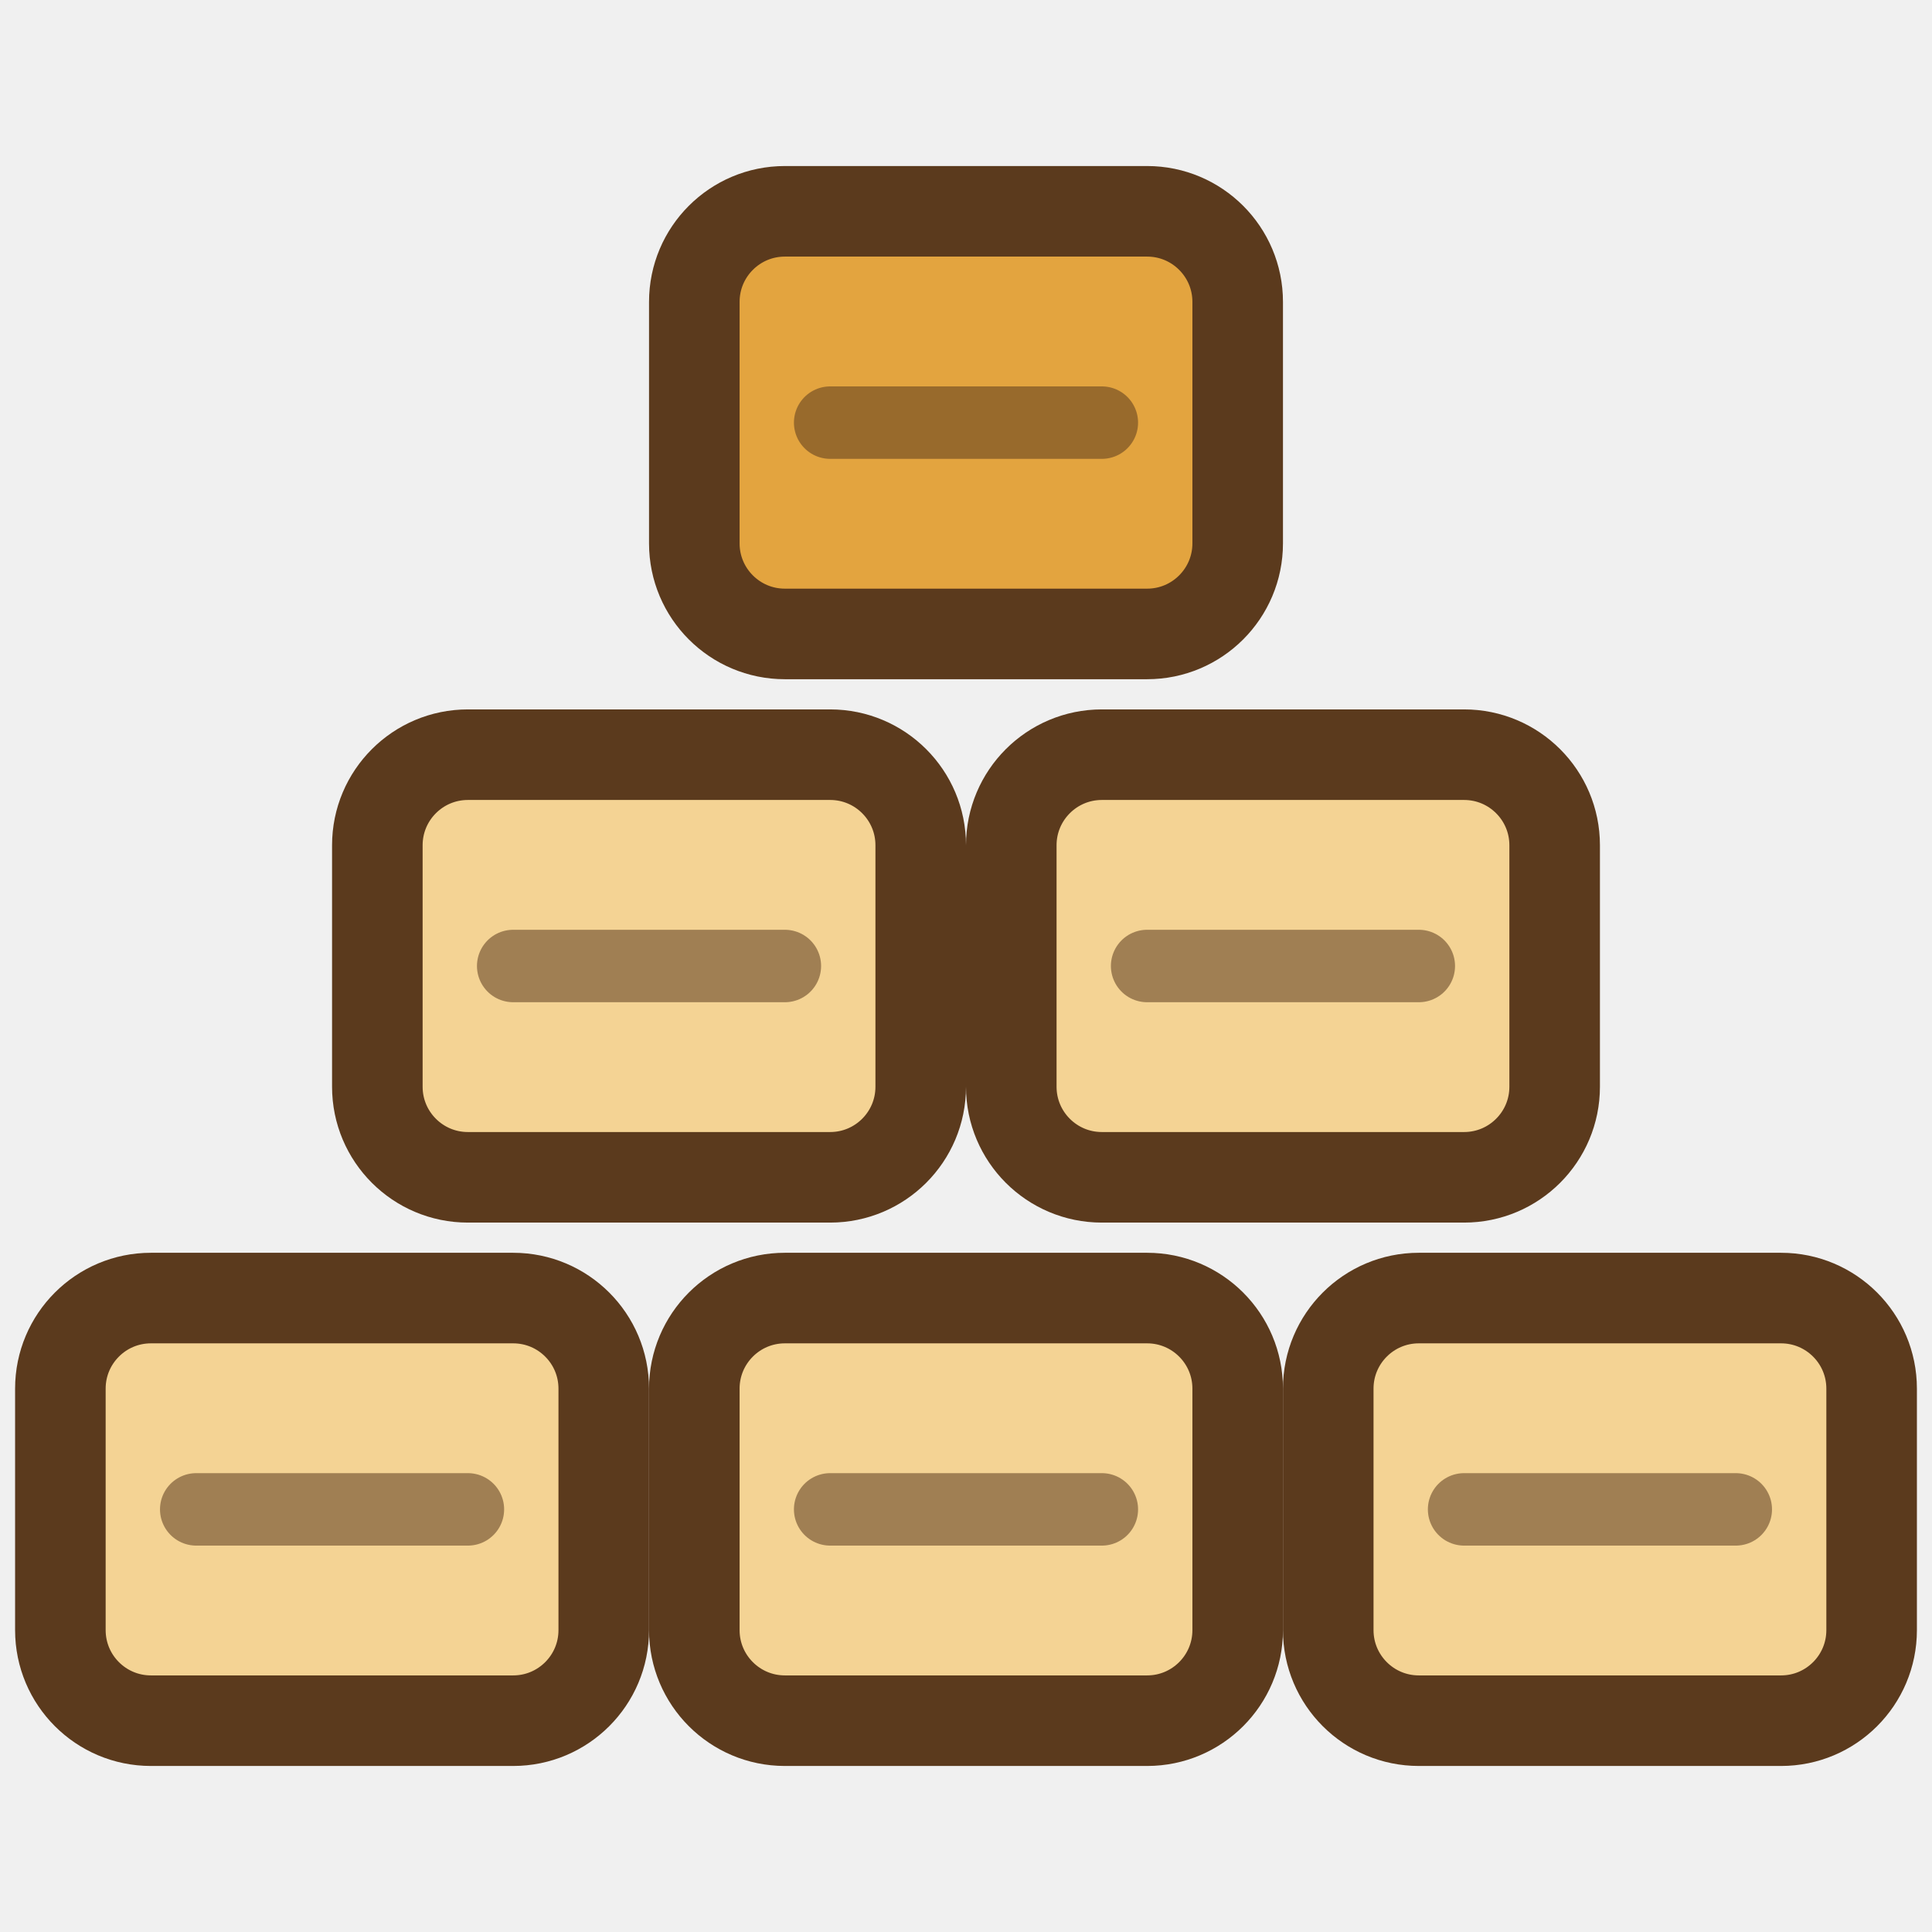
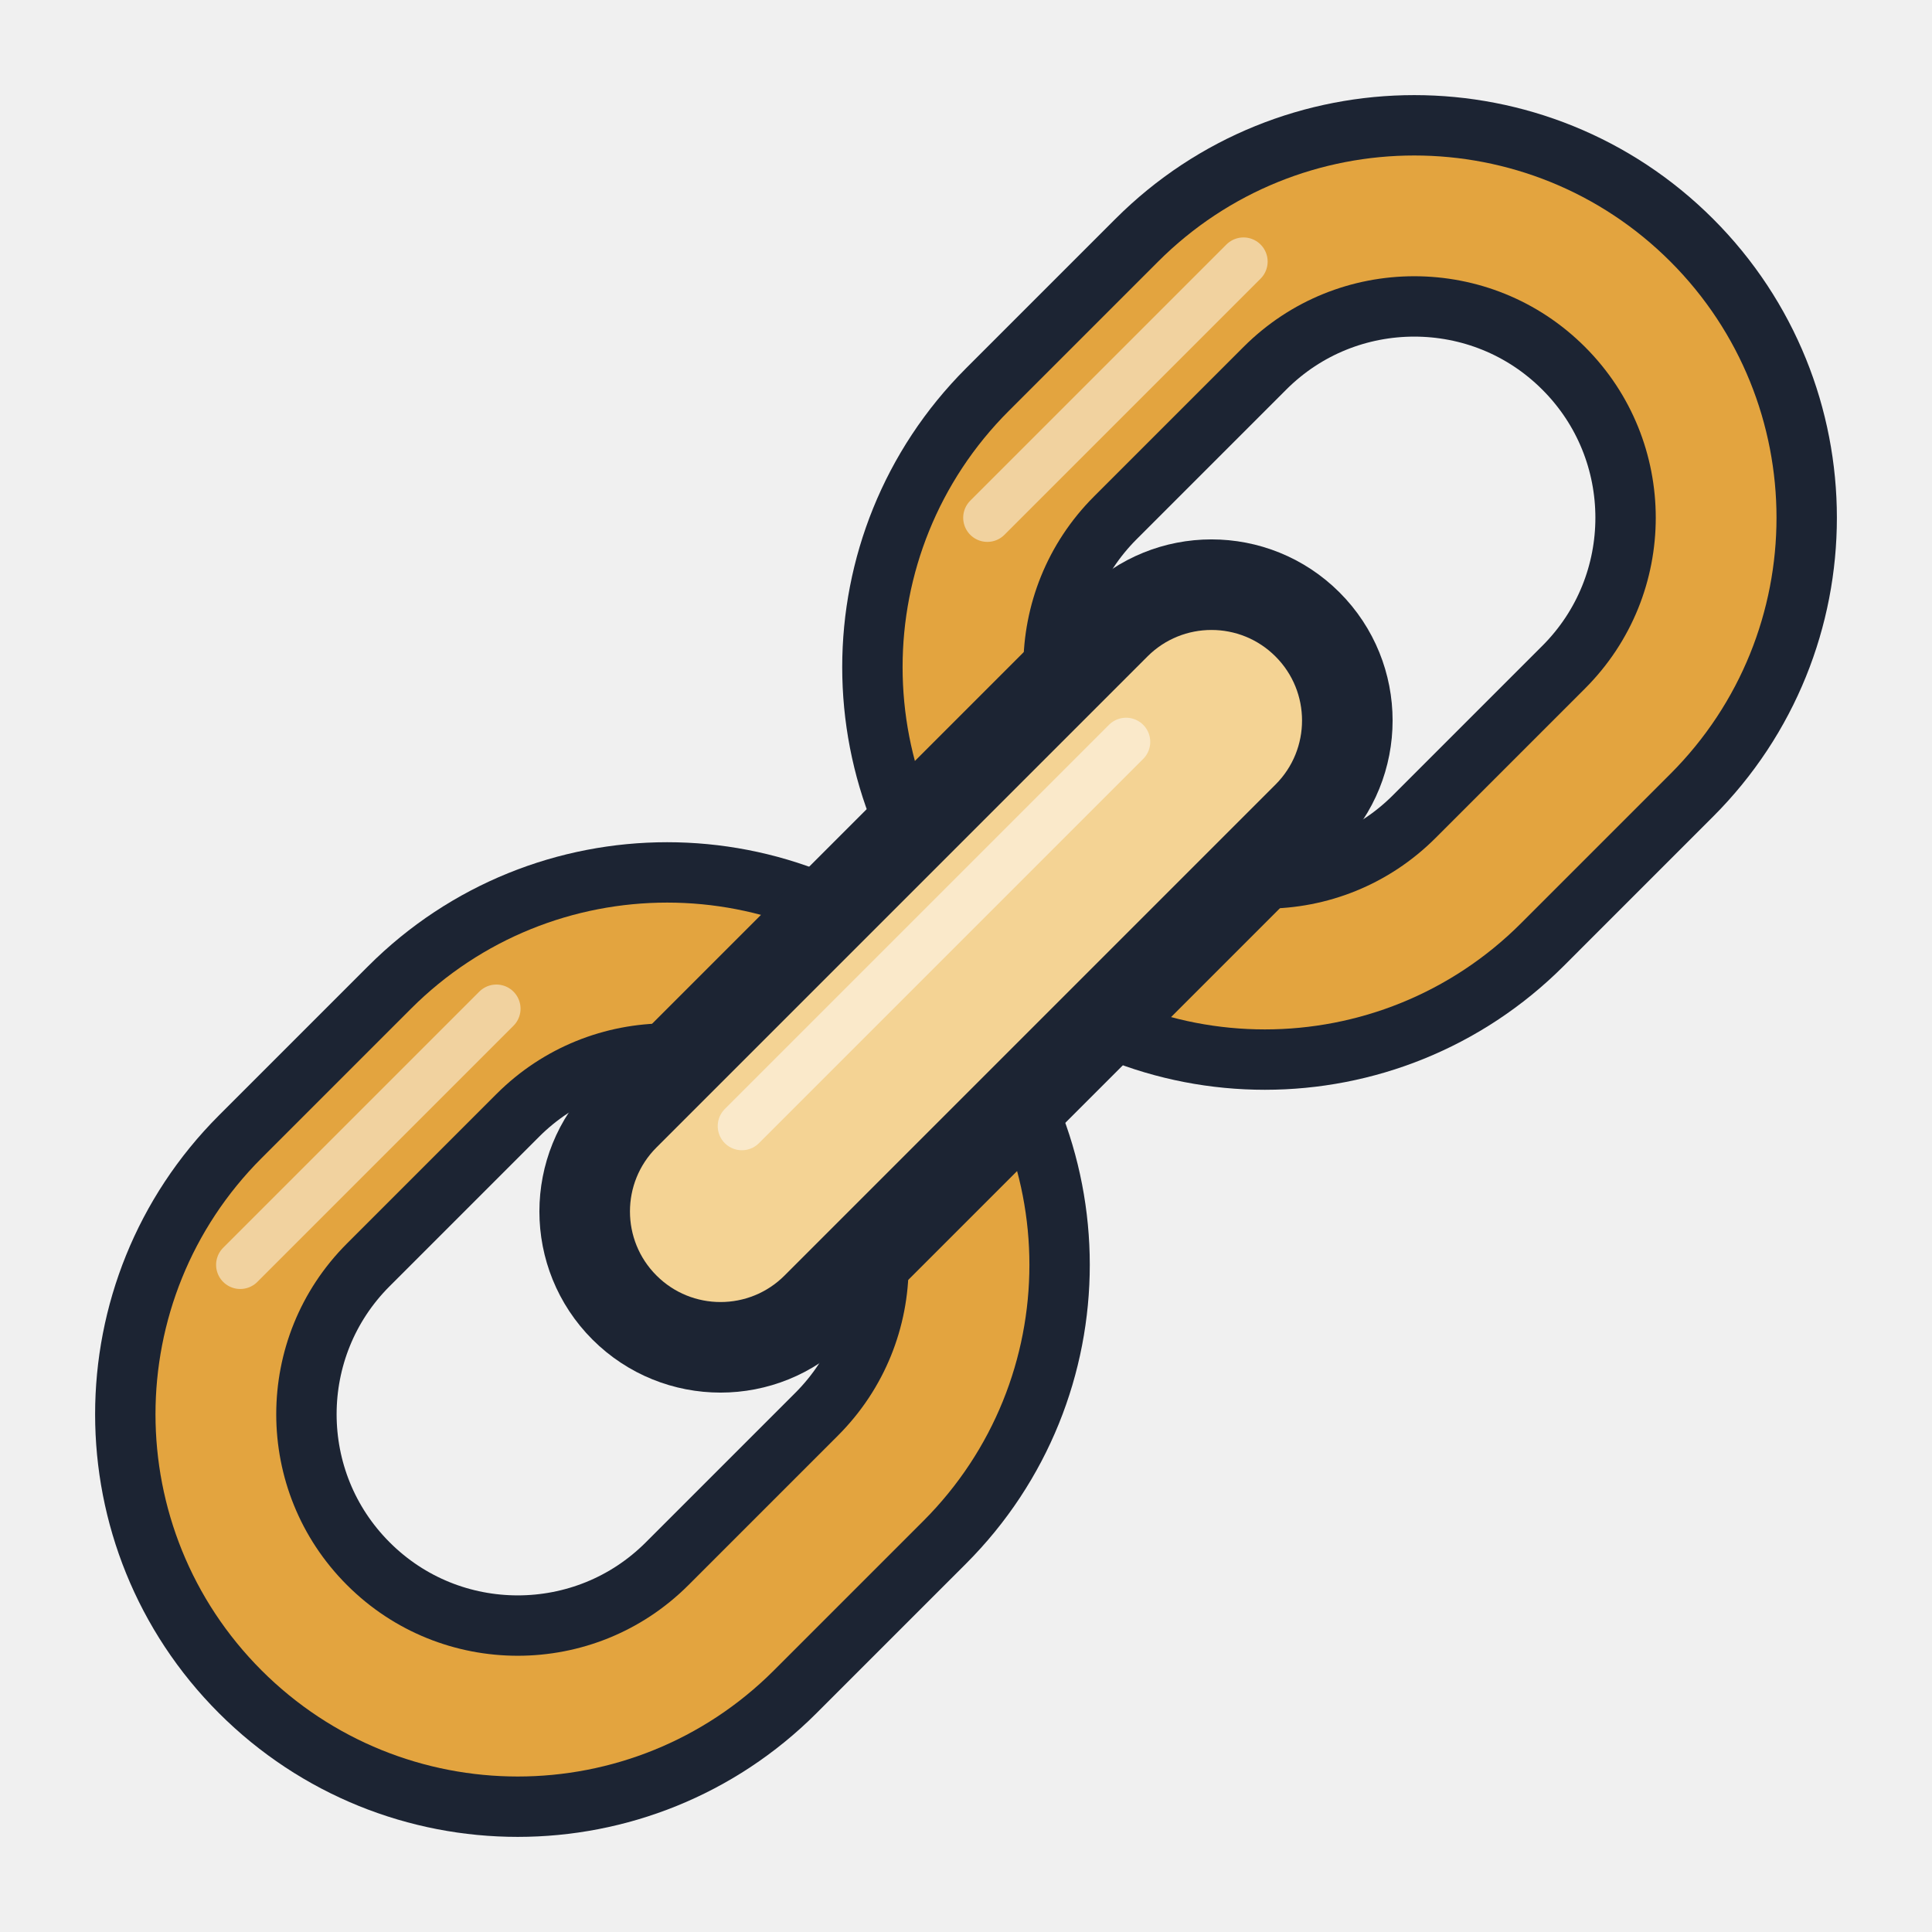
<svg xmlns="http://www.w3.org/2000/svg" width="64" height="64" viewBox="0 0 64 64">
-   <g stroke="#5b3a1d" stroke-width="3" stroke-linejoin="round">
-     <rect x="23" y="7" width="18" height="14" rx="3" fill="#e3a43f" />
-     <rect x="12.5" y="25" width="18" height="14" rx="3" fill="#f4d394" />
-     <rect x="33.5" y="25" width="18" height="14" rx="3" fill="#f4d394" />
-     <rect x="2" y="43" width="18" height="14" rx="3" fill="#f4d394" />
-     <rect x="23" y="43" width="18" height="14" rx="3" fill="#f4d394" />
-     <rect x="44" y="43" width="18" height="14" rx="3" fill="#f4d394" />
-   </g>
-   <g stroke="#5b3a1d" stroke-opacity="0.55" stroke-width="2.4" stroke-linecap="round">
-     <path d="M27.5 14H36.5" />
-     <path d="M17 32H26" />
-     <path d="M38 32H47" />
-     <path d="M6.5 50H15.5" />
-     <path d="M27.5 50H36.5" />
-     <path d="M48.5 50H57.5" />
+   <g transform="translate(32 32) rotate(-45)">
+     <g fill="none">
+       <rect x="-31" y="-10" width="27" height="20" rx="10" stroke="#1c2433" stroke-width="8" />
+       <rect x="-31" y="-10" width="27" height="20" rx="10" stroke="#e3a43f" stroke-width="4" />
+       <rect x="4" y="-10" width="27" height="20" rx="10" stroke="#1c2433" stroke-width="8" />
+       <rect x="4" y="-10" width="27" height="20" rx="10" stroke="#e3a43f" stroke-width="4" />
+     </g>
+     <rect x="-16" y="-4.5" width="32" height="9" rx="4.5" fill="#f4d394" stroke="#1c2433" stroke-width="3" />
+     <g stroke="#ffffff" stroke-opacity="0.5" stroke-width="1.6" stroke-linecap="round">
+       <path d="M-24 -10H-12" />
+       <path d="M11 -10H23" />
+       <path d="M-9 -1.5H9" />
+     </g>
  </g>
</svg>
